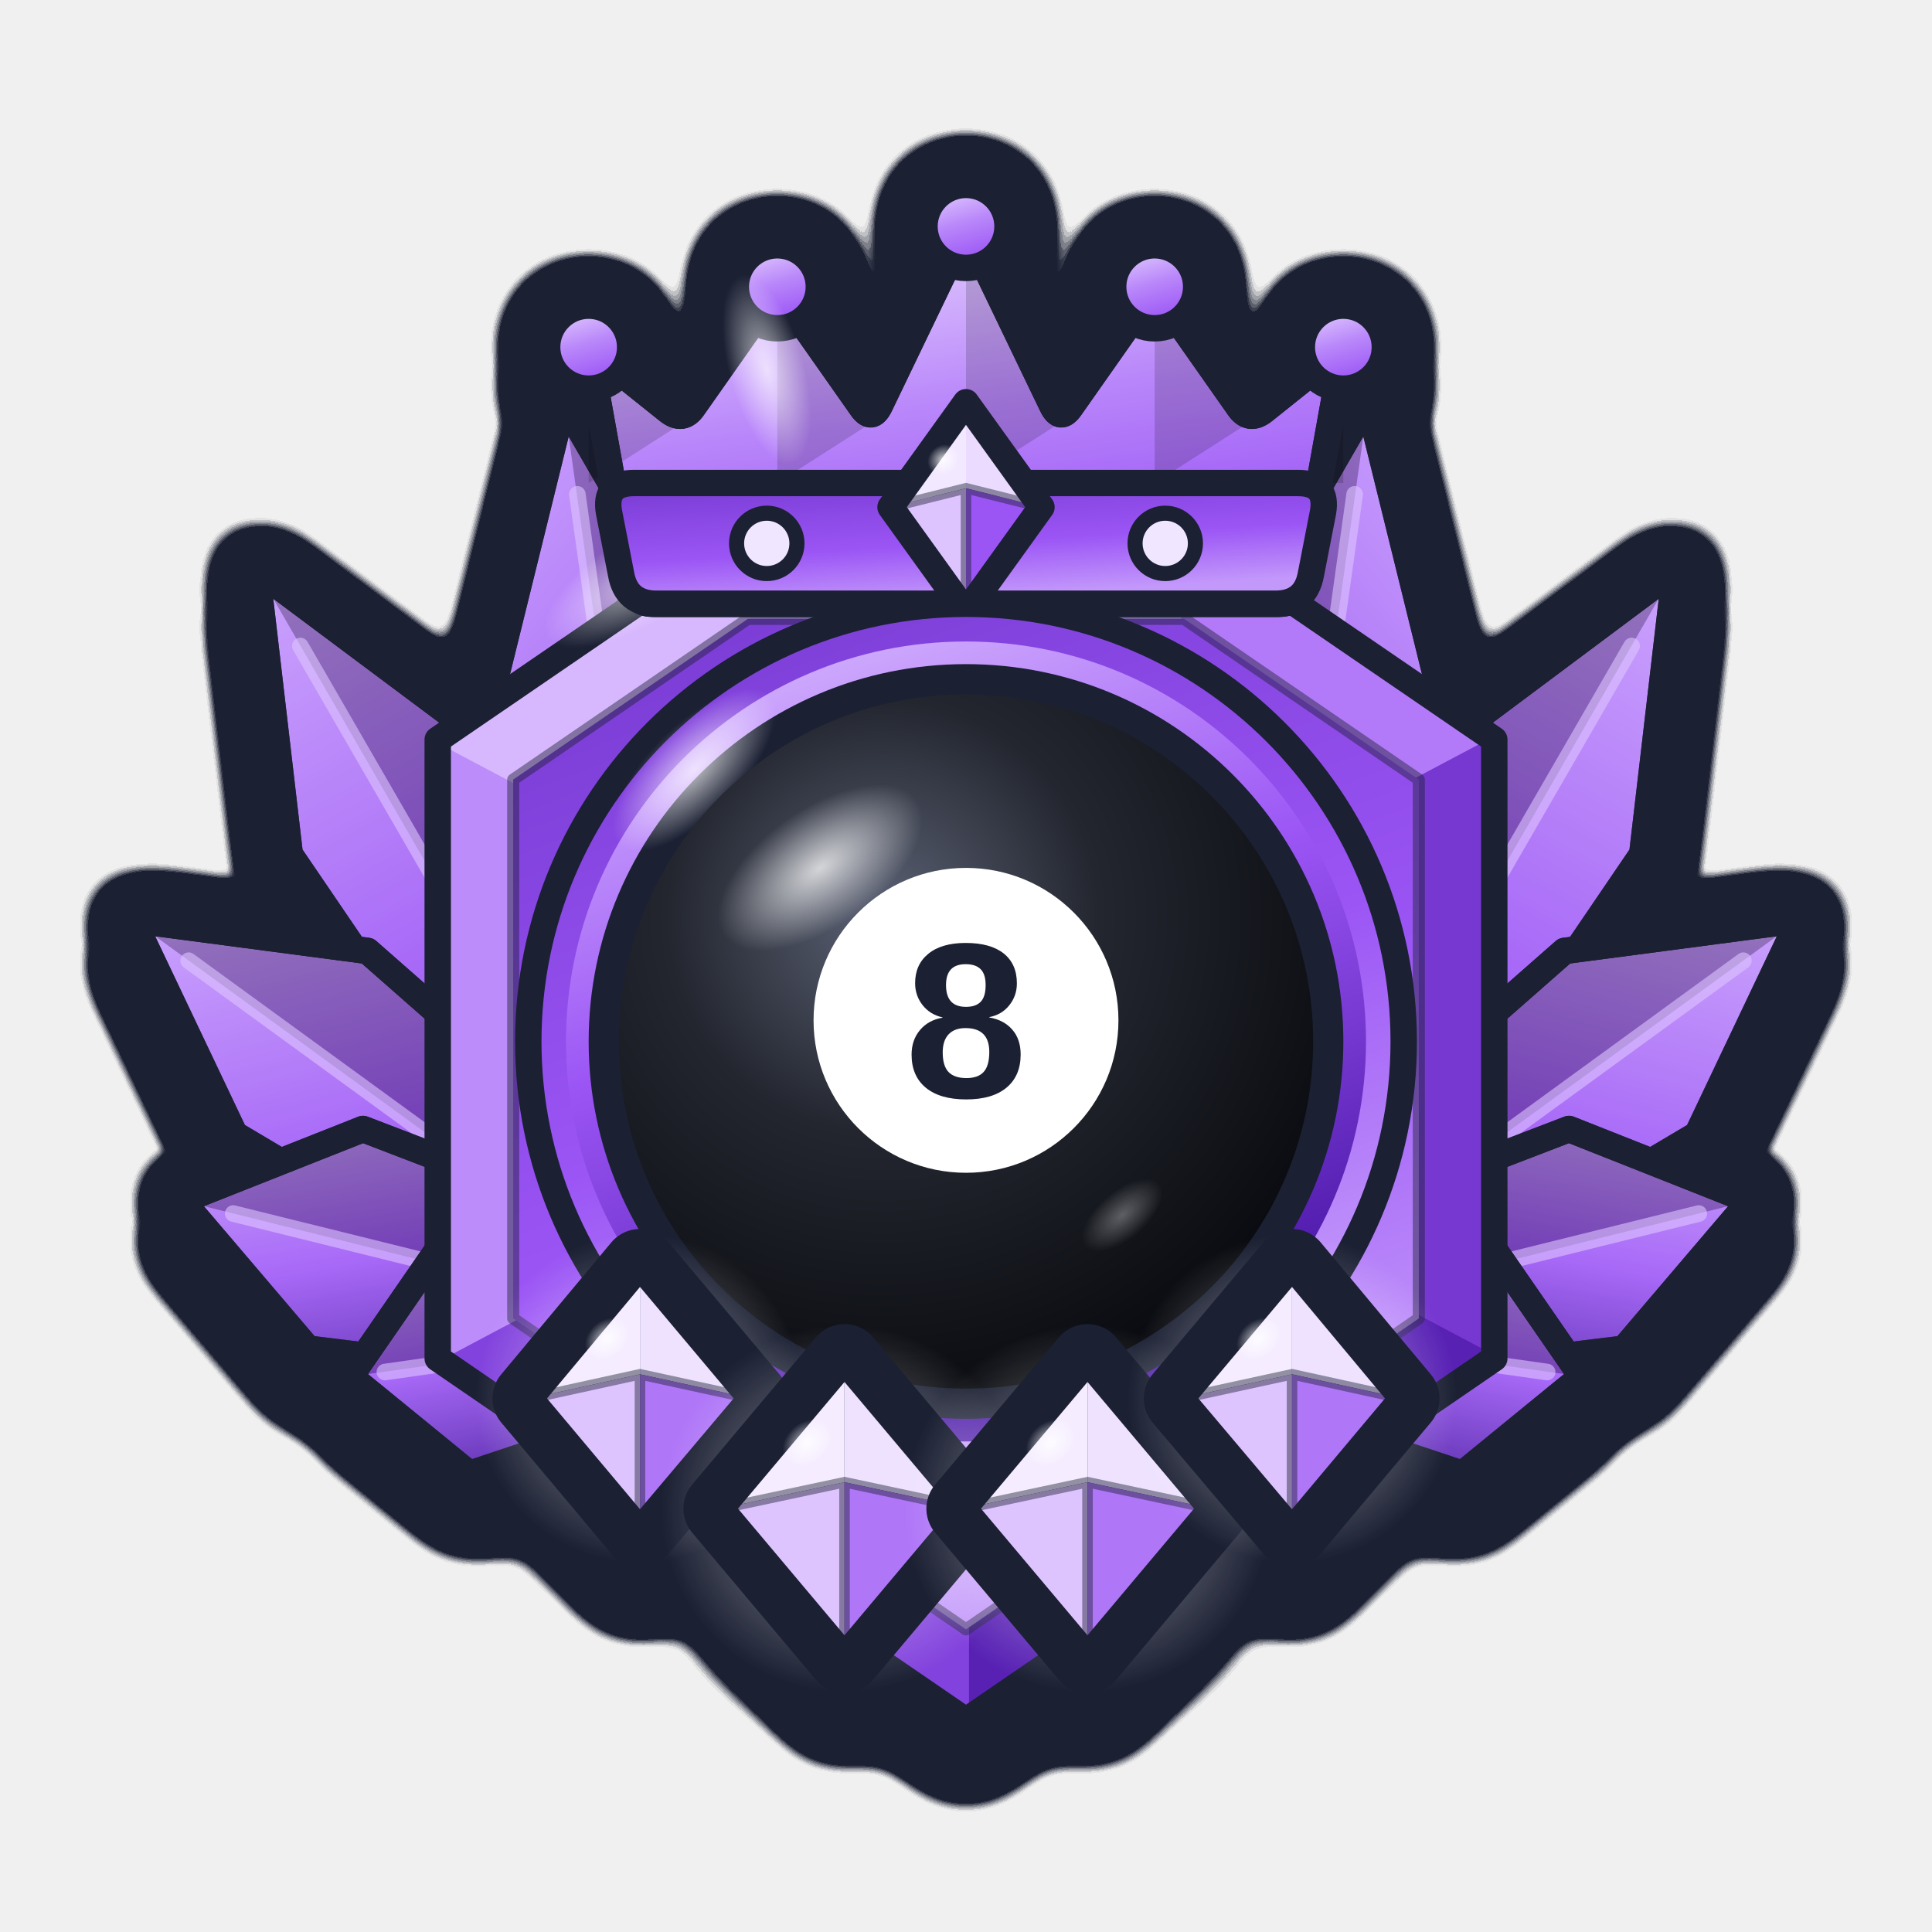
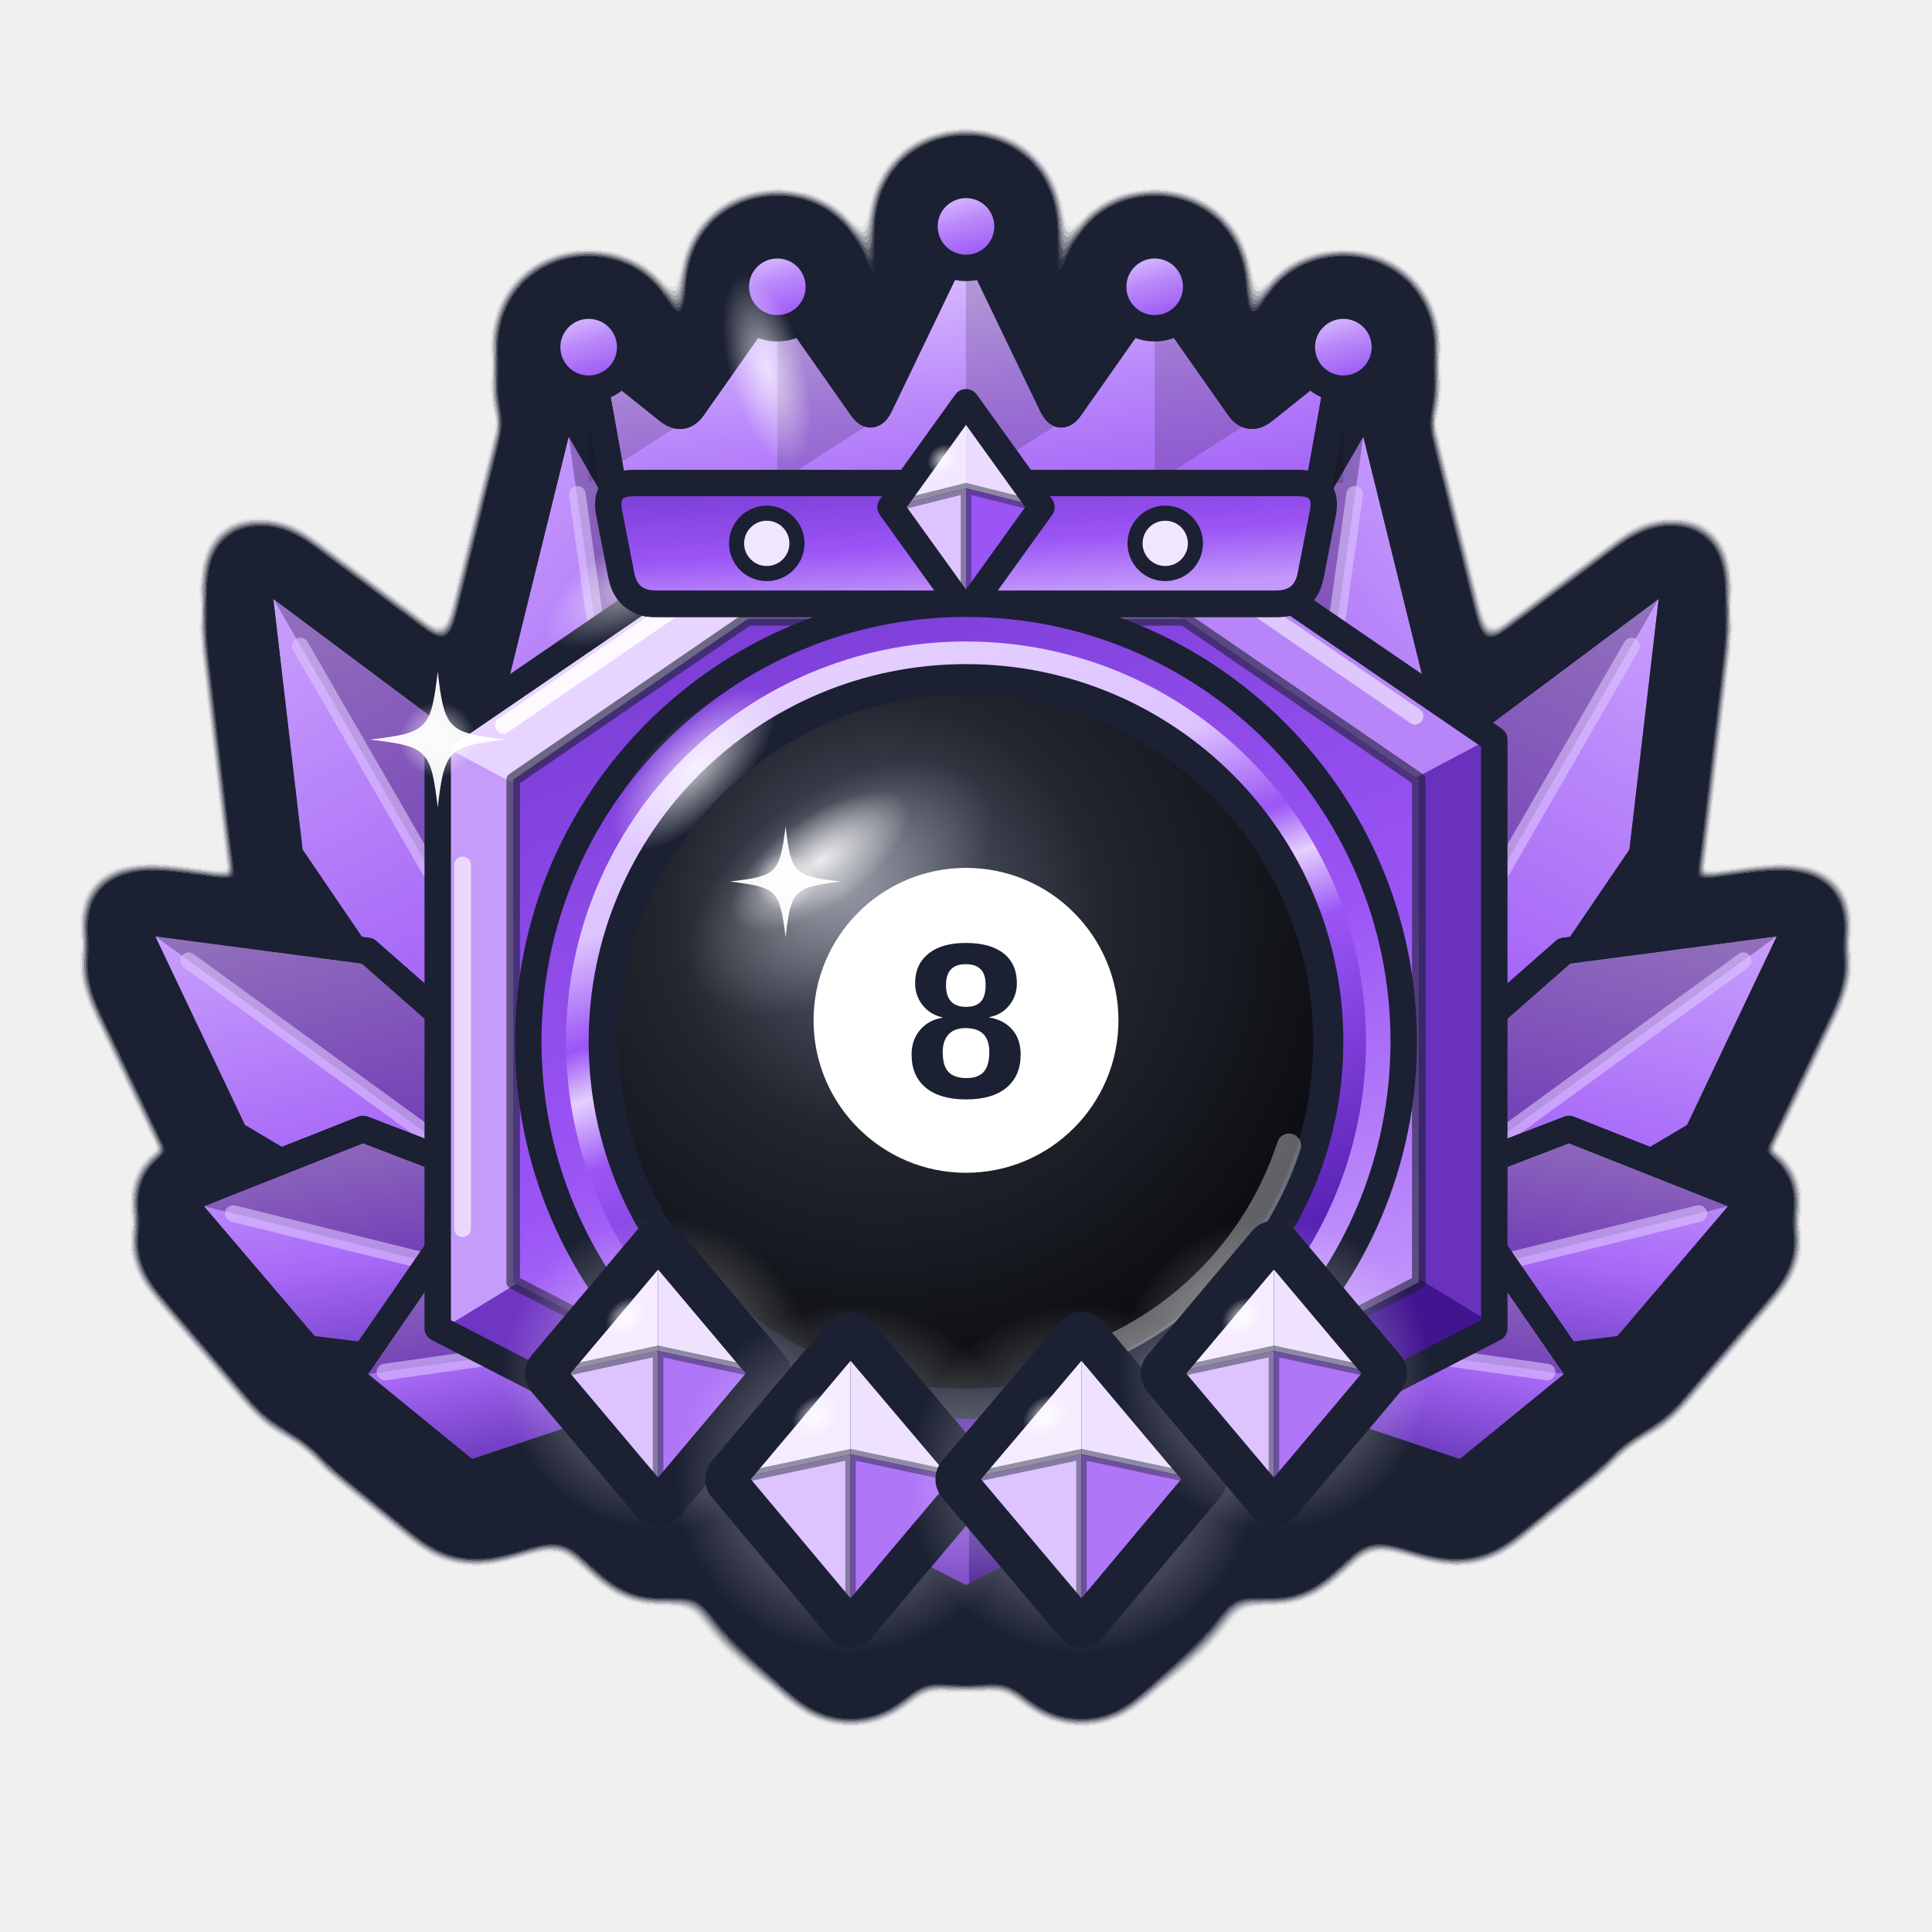
<svg xmlns="http://www.w3.org/2000/svg" width="512" height="512" viewBox="0 0 256 256">
  <defs>
    <linearGradient id="blue" x1="0" y1="0" x2="0.35" y2="1">
      <stop offset="0" stop-color="#9ED3FF" />
      <stop offset="0.45" stop-color="#3B9BFF" />
      <stop offset="1" stop-color="#1F6BD0" />
    </linearGradient>
    <linearGradient id="green" x1="0" y1="0" x2="0.35" y2="1">
      <stop offset="0" stop-color="#A8F5BE" />
      <stop offset="0.45" stop-color="#3DD66B" />
      <stop offset="1" stop-color="#1E9E47" />
    </linearGradient>
    <linearGradient id="red" x1="0" y1="0" x2="0.35" y2="1">
      <stop offset="0" stop-color="#FFA3A3" />
      <stop offset="0.45" stop-color="#FF4D4D" />
      <stop offset="1" stop-color="#C9283A" />
    </linearGradient>
    <linearGradient id="gold" x1="0" y1="0" x2="0.35" y2="1">
      <stop offset="0" stop-color="#FFF1A0" />
      <stop offset="0.45" stop-color="#FFC928" />
      <stop offset="1" stop-color="#DB8E00" />
    </linearGradient>
    <linearGradient id="wood" x1="0" y1="0" x2="0.35" y2="1">
      <stop offset="0" stop-color="#FFD9A0" />
      <stop offset="0.45" stop-color="#E7A35C" />
      <stop offset="1" stop-color="#A8622A" />
    </linearGradient>
    <linearGradient id="darkwood" x1="0" y1="0" x2="0.35" y2="1">
      <stop offset="0" stop-color="#C07A45" />
      <stop offset="0.45" stop-color="#8A4B22" />
      <stop offset="1" stop-color="#5E3014" />
    </linearGradient>
    <linearGradient id="white" x1="0" y1="0" x2="0.35" y2="1">
      <stop offset="0" stop-color="#FFFFFF" />
      <stop offset="0.45" stop-color="#F4F8FF" />
      <stop offset="1" stop-color="#C9D6EA" />
    </linearGradient>
    <linearGradient id="grey" x1="0" y1="0" x2="0.35" y2="1">
      <stop offset="0" stop-color="#E4E9F2" />
      <stop offset="0.45" stop-color="#AEB8C8" />
      <stop offset="1" stop-color="#7B869A" />
    </linearGradient>
    <linearGradient id="steel" x1="0" y1="0" x2="0.35" y2="1">
      <stop offset="0" stop-color="#D8E6F7" />
      <stop offset="0.45" stop-color="#9FB2CC" />
      <stop offset="1" stop-color="#6A7D98" />
    </linearGradient>
    <linearGradient id="cloth" x1="0" y1="0" x2="0.35" y2="1">
      <stop offset="0" stop-color="#6FE08E" />
      <stop offset="0.45" stop-color="#2FA24F" />
      <stop offset="1" stop-color="#1C7A37" />
    </linearGradient>
    <linearGradient id="sad" x1="0" y1="0" x2="0.35" y2="1">
      <stop offset="0" stop-color="#C4D4EE" />
      <stop offset="0.45" stop-color="#8EA3C7" />
      <stop offset="1" stop-color="#5E7299" />
    </linearGradient>
    <linearGradient id="purple" x1="0" y1="0" x2="0.35" y2="1">
      <stop offset="0" stop-color="#D7B8FF" />
      <stop offset="0.45" stop-color="#A259FF" />
      <stop offset="1" stop-color="#6E2FD0" />
    </linearGradient>
    <radialGradient id="shine" cx="0.5" cy="0.5" r="0.5">
      <stop offset="0" stop-color="#FFFFFF" stop-opacity="0.9" />
      <stop offset="1" stop-color="#FFFFFF" stop-opacity="0" />
    </radialGradient>
    <filter id="ink" x="-30%" y="-30%" width="160%" height="160%" color-interpolation-filters="sRGB">
      <feGaussianBlur in="SourceAlpha" stdDeviation="6.92" result="blur" />
      <feComponentTransfer in="blur" result="grown">
        <feFuncA type="linear" slope="7" intercept="-0.35" />
      </feComponentTransfer>
      <feOffset in="grown" dy="6" result="lip" />
      <feMerge result="both">
        <feMergeNode in="lip" />
        <feMergeNode in="grown" />
      </feMerge>
      <feFlood flood-color="#1B2033" />
      <feComposite in2="both" operator="in" result="outline" />
      <feMerge>
        <feMergeNode in="outline" />
        <feMergeNode in="SourceGraphic" />
      </feMerge>
    </filter>
  </defs>
  <defs>
    <filter id="badgeInk" x="-20%" y="-20%" width="140%" height="140%" color-interpolation-filters="sRGB">
      <feGaussianBlur in="SourceAlpha" stdDeviation="3.2" result="blur" />
      <feComponentTransfer in="blur" result="grown">
        <feFuncA type="linear" slope="40" intercept="-0.716" />
      </feComponentTransfer>
      <feOffset in="grown" dy="5" result="lip" />
      <feMerge result="both">
        <feMergeNode in="lip" />
        <feMergeNode in="grown" />
      </feMerge>
      <feFlood flood-color="#1B2033" />
      <feComposite in2="both" operator="in" result="outline" />
      <feMerge>
        <feMergeNode in="outline" />
        <feMergeNode in="SourceGraphic" />
      </feMerge>
    </filter>
  </defs>
  <defs>
    <linearGradient id="m" x1="0" y1="0" x2="0.35" y2="1">
-       <stop offset="0.00" stop-color="#DEC4FF" />
-       <stop offset="0.50" stop-color="#9B55F5" />
+       <stop offset="0.00" stop-color="#E8D6FF" />
+       <stop offset="0.34" stop-color="#DEC4FF" />
+       <stop offset="0.46" stop-color="#9B55F5" />
+       <stop offset="0.52" stop-color="#E5D0FF" />
+       <stop offset="0.60" stop-color="#9B55F5" />
      <stop offset="1.00" stop-color="#4C18A8" />
    </linearGradient>
    <linearGradient id="r" x1="0" y1="0" x2="0.35" y2="1">
      <stop offset="0.00" stop-color="#773AD2" />
      <stop offset="0.60" stop-color="#9B55F5" />
      <stop offset="1.00" stop-color="#C398FB" />
    </linearGradient>
    <linearGradient id="w" x1="0" y1="0" x2="0.35" y2="1">
      <stop offset="0.00" stop-color="#C79DFC" />
      <stop offset="0.55" stop-color="#9B55F5" />
      <stop offset="1.00" stop-color="#4C18A8" />
    </linearGradient>
    <linearGradient id="c" x1="0" y1="0" x2="0.3" y2="1">
      <stop offset="0.00" stop-color="#EBDCFF" />
      <stop offset="0.55" stop-color="#B987FA" />
      <stop offset="1.00" stop-color="#9B55F5" />
    </linearGradient>
    <linearGradient id="s" x1="0" y1="0" x2="0.2" y2="1">
      <stop offset="0.00" stop-color="#FFFFFF" />
      <stop offset="0.50" stop-color="#EBDCFF" />
      <stop offset="1.00" stop-color="#CAA3FC" />
    </linearGradient>
    <linearGradient id="g" x1="0" y1="0" x2="0.35" y2="1">
      <stop offset="0.00" stop-color="#FFF3A6" />
      <stop offset="0.50" stop-color="#FFC928" />
      <stop offset="1.00" stop-color="#C97F00" />
    </linearGradient>
    <linearGradient id="gr" x1="0" y1="0" x2="0.35" y2="1">
      <stop offset="0.00" stop-color="#E7A816" />
      <stop offset="0.60" stop-color="#FFC928" />
      <stop offset="1.00" stop-color="#FFE274" />
    </linearGradient>
    <radialGradient id="ball" cx="0.38" cy="0.32" r="0.78">
      <stop offset="0" stop-color="#5C6275" />
      <stop offset="0.4" stop-color="#23262F" />
      <stop offset="1" stop-color="#06070B" />
    </radialGradient>
  </defs>
  <g filter="url(#badgeInk)">
    <path d="M83.1 177.3 L65.1 92.1 L74.7 53.2 L94.8 88.0 L100.9 174.7 Z" fill="url(#w)" stroke="#1B2033" stroke-width="3.5" stroke-linejoin="round" />
    <path d="M92.0 176.0 L100.9 174.7 L94.8 88.0 L74.7 53.2 Z" fill="#000000" opacity="0.25" />
    <path d="M92.0 176.0 L83.1 177.3 L65.1 92.1 L74.7 53.2 Z" fill="#DEC4FF" opacity="0.18" />
    <path d="M90.6 166.2 L76.5 65.5" fill="none" stroke="#DEC4FF" stroke-width="2.2" stroke-linecap="round" stroke-linejoin="round" opacity="0.6" />
    <path d="M83.1 177.3 L65.1 92.1 L74.7 53.2 L94.8 88.0 L100.9 174.7 Z" fill="none" stroke="#1B2033" stroke-width="3.5" stroke-linejoin="round" />
    <path d="M84.2 180.5 L38.4 113.2 L34.0 75.5 L64.4 98.2 L99.8 171.5 Z" fill="url(#w)" stroke="#1B2033" stroke-width="3.5" stroke-linejoin="round" />
    <path d="M92.0 176.0 L99.8 171.5 L64.4 98.2 L34.0 75.5 Z" fill="#000000" opacity="0.25" />
    <path d="M92.0 176.0 L84.2 180.5 L38.4 113.2 L34.0 75.5 Z" fill="#DEC4FF" opacity="0.18" />
    <path d="M87.4 168.0 L39.8 85.6" fill="none" stroke="#DEC4FF" stroke-width="2.2" stroke-linecap="round" stroke-linejoin="round" opacity="0.6" />
    <path d="M84.2 180.5 L38.4 113.2 L34.0 75.5 L64.4 98.2 L99.8 171.5 Z" fill="none" stroke="#1B2033" stroke-width="3.5" stroke-linejoin="round" />
    <path d="M86.7 183.3 L31.1 150.3 L17.6 121.9 L48.7 126.0 L97.3 168.7 Z" fill="url(#w)" stroke="#1B2033" stroke-width="3.5" stroke-linejoin="round" />
    <path d="M92.0 176.0 L97.3 168.7 L48.7 126.0 L17.6 121.9 Z" fill="#000000" opacity="0.25" />
    <path d="M92.0 176.0 L86.7 183.3 L31.1 150.3 L17.6 121.9 Z" fill="#DEC4FF" opacity="0.18" />
    <path d="M86.0 171.7 L25.0 127.3" fill="none" stroke="#DEC4FF" stroke-width="2.2" stroke-linecap="round" stroke-linejoin="round" opacity="0.6" />
    <path d="M86.7 183.3 L31.1 150.3 L17.6 121.9 L48.7 126.0 L97.3 168.7 Z" fill="none" stroke="#1B2033" stroke-width="3.5" stroke-linejoin="round" />
    <path d="M89.8 184.7 L40.8 178.7 L24.1 159.1 L48.1 149.6 L94.2 167.3 Z" fill="url(#w)" stroke="#1B2033" stroke-width="3.5" stroke-linejoin="round" />
    <path d="M92.0 176.0 L94.2 167.3 L48.1 149.6 L24.1 159.1 Z" fill="#000000" opacity="0.25" />
    <path d="M92.0 176.0 L89.8 184.7 L40.8 178.7 L24.1 159.1 Z" fill="#DEC4FF" opacity="0.18" />
    <path d="M86.6 174.6 L30.9 160.8" fill="none" stroke="#DEC4FF" stroke-width="2.2" stroke-linecap="round" stroke-linejoin="round" opacity="0.6" />
    <path d="M89.8 184.7 L40.8 178.7 L24.1 159.1 L48.1 149.6 L94.2 167.3 Z" fill="none" stroke="#1B2033" stroke-width="3.5" stroke-linejoin="round" />
    <path d="M93.3 184.9 L62.2 195.3 L46.4 182.4 L58.0 165.6 L90.7 167.1 Z" fill="url(#w)" stroke="#1B2033" stroke-width="3.5" stroke-linejoin="round" />
    <path d="M92.0 176.0 L90.7 167.1 L58.0 165.6 L46.4 182.4 Z" fill="#000000" opacity="0.25" />
    <path d="M92.0 176.0 L93.3 184.9 L62.2 195.3 L46.4 182.4 Z" fill="#DEC4FF" opacity="0.18" />
    <path d="M88.4 176.5 L51.0 181.8" fill="none" stroke="#DEC4FF" stroke-width="2.2" stroke-linecap="round" stroke-linejoin="round" opacity="0.6" />
    <path d="M93.3 184.9 L62.2 195.3 L46.4 182.4 L58.0 165.6 L90.7 167.1 Z" fill="none" stroke="#1B2033" stroke-width="3.5" stroke-linejoin="round" />
    <g transform="matrix(-1 0 0 1 256 0)">
      <path d="M83.1 177.3 L65.1 92.1 L74.7 53.2 L94.8 88.0 L100.9 174.7 Z" fill="url(#w)" stroke="#1B2033" stroke-width="3.5" stroke-linejoin="round" />
      <path d="M92.0 176.0 L100.9 174.7 L94.8 88.0 L74.7 53.2 Z" fill="#000000" opacity="0.25" />
      <path d="M92.0 176.0 L83.1 177.3 L65.1 92.1 L74.7 53.2 Z" fill="#DEC4FF" opacity="0.18" />
      <path d="M90.6 166.2 L76.5 65.5" fill="none" stroke="#DEC4FF" stroke-width="2.2" stroke-linecap="round" stroke-linejoin="round" opacity="0.6" />
      <path d="M83.1 177.3 L65.1 92.1 L74.7 53.2 L94.8 88.0 L100.9 174.7 Z" fill="none" stroke="#1B2033" stroke-width="3.5" stroke-linejoin="round" />
      <path d="M84.2 180.5 L38.4 113.2 L34.0 75.5 L64.4 98.2 L99.8 171.5 Z" fill="url(#w)" stroke="#1B2033" stroke-width="3.5" stroke-linejoin="round" />
      <path d="M92.0 176.0 L99.8 171.5 L64.4 98.2 L34.0 75.5 Z" fill="#000000" opacity="0.25" />
      <path d="M92.0 176.0 L84.2 180.5 L38.4 113.2 L34.0 75.5 Z" fill="#DEC4FF" opacity="0.18" />
      <path d="M87.4 168.0 L39.8 85.6" fill="none" stroke="#DEC4FF" stroke-width="2.2" stroke-linecap="round" stroke-linejoin="round" opacity="0.6" />
      <path d="M84.2 180.5 L38.4 113.2 L34.0 75.5 L64.4 98.2 L99.8 171.5 Z" fill="none" stroke="#1B2033" stroke-width="3.5" stroke-linejoin="round" />
      <path d="M86.7 183.3 L31.1 150.3 L17.6 121.9 L48.7 126.0 L97.3 168.7 Z" fill="url(#w)" stroke="#1B2033" stroke-width="3.5" stroke-linejoin="round" />
      <path d="M92.0 176.0 L97.3 168.7 L48.7 126.0 L17.6 121.9 Z" fill="#000000" opacity="0.25" />
      <path d="M92.0 176.0 L86.7 183.3 L31.1 150.3 L17.6 121.9 Z" fill="#DEC4FF" opacity="0.18" />
      <path d="M86.0 171.7 L25.0 127.3" fill="none" stroke="#DEC4FF" stroke-width="2.2" stroke-linecap="round" stroke-linejoin="round" opacity="0.6" />
      <path d="M86.7 183.3 L31.1 150.3 L17.6 121.9 L48.7 126.0 L97.3 168.7 Z" fill="none" stroke="#1B2033" stroke-width="3.5" stroke-linejoin="round" />
      <path d="M89.8 184.7 L40.8 178.7 L24.1 159.1 L48.1 149.6 L94.2 167.3 Z" fill="url(#w)" stroke="#1B2033" stroke-width="3.5" stroke-linejoin="round" />
      <path d="M92.0 176.0 L94.2 167.3 L48.1 149.6 L24.1 159.1 Z" fill="#000000" opacity="0.25" />
      <path d="M92.0 176.0 L89.8 184.7 L40.8 178.7 L24.1 159.1 Z" fill="#DEC4FF" opacity="0.18" />
      <path d="M86.6 174.6 L30.9 160.8" fill="none" stroke="#DEC4FF" stroke-width="2.2" stroke-linecap="round" stroke-linejoin="round" opacity="0.6" />
      <path d="M89.8 184.7 L40.8 178.7 L24.1 159.1 L48.1 149.6 L94.2 167.3 Z" fill="none" stroke="#1B2033" stroke-width="3.5" stroke-linejoin="round" />
      <path d="M93.3 184.9 L62.2 195.3 L46.4 182.4 L58.0 165.6 L90.7 167.1 Z" fill="url(#w)" stroke="#1B2033" stroke-width="3.5" stroke-linejoin="round" />
      <path d="M92.0 176.0 L90.7 167.1 L58.0 165.6 L46.4 182.4 Z" fill="#000000" opacity="0.25" />
      <path d="M92.0 176.0 L93.3 184.9 L62.2 195.3 L46.4 182.4 Z" fill="#DEC4FF" opacity="0.18" />
      <path d="M88.4 176.5 L51.0 181.8" fill="none" stroke="#DEC4FF" stroke-width="2.2" stroke-linecap="round" stroke-linejoin="round" opacity="0.6" />
      <path d="M93.3 184.9 L62.2 195.3 L46.4 182.4 L58.0 165.6 L90.7 167.1 Z" fill="none" stroke="#1B2033" stroke-width="3.5" stroke-linejoin="round" />
    </g>
-     <path d="M96.0 72.0 L160.0 72.0 L156.9 82.0 L99.1 82.0 Z" fill="#CDA8FC" stroke="#CDA8FC" stroke-width="0.8" />
-     <path d="M160.0 72.0 L198.0 98.0 L188.0 103.3 L156.9 82.0 Z" fill="#B27AF8" stroke="#B27AF8" stroke-width="0.8" />
-     <path d="M198.0 98.0 L198.0 180.0 L188.0 174.7 L188.0 103.3 Z" fill="#7638D1" stroke="#7638D1" stroke-width="0.8" />
-     <path d="M198.0 180.0 L128.0 228.0 L128.0 215.9 L188.0 174.7 Z" fill="#5821B4" stroke="#5821B4" stroke-width="0.8" />
-     <path d="M128.0 228.0 L58.0 180.0 L68.0 174.7 L128.0 215.9 Z" fill="#8242DD" stroke="#8242DD" stroke-width="0.8" />
-     <path d="M58.0 180.0 L58.0 98.0 L68.0 103.3 L68.0 174.7 Z" fill="#BC8CFA" stroke="#BC8CFA" stroke-width="0.8" />
-     <path d="M58.0 98.0 L96.0 72.0 L99.1 82.0 L68.0 103.3 Z" fill="#D7B8FE" stroke="#D7B8FE" stroke-width="0.8" />
-     <path d="M99.1 82.0 L156.9 82.0 L188.0 103.3 L188.0 174.7 L128.0 215.9 L68.0 174.7 L68.0 103.3 Z" fill="url(#r)" />
-     <path d="M99.1 82.0 L156.9 82.0 L188.0 103.3 L188.0 174.7 L128.0 215.9 L68.0 174.7 L68.0 103.3 Z" fill="none" stroke="#1B2033" stroke-width="1.6" stroke-opacity="0.45" stroke-linejoin="round" />
-     <path d="M96.0 72.0 L160.0 72.0 L198.0 98.0 L198.0 180.0 L128.0 228.0 L58.0 180.0 L58.0 98.0 Z" fill="none" stroke="#1B2033" stroke-width="3.5" stroke-linejoin="round" />
+     <path d="M96.0 72.0 L160.0 72.0 L156.9 82.0 L99.1 82.0 Z" fill="#DBC0FD" stroke="#DBC0FD" stroke-width="0.8" />
+     <path d="M160.0 72.0 L198.0 98.0 L188.0 103.3 L156.9 82.0 Z" fill="#B885F9" stroke="#B885F9" stroke-width="0.8" />
+     <path d="M198.0 98.0 L198.0 176.0 L188.0 169.9 L188.0 103.3 Z" fill="#6A31BD" stroke="#6A31BD" stroke-width="0.8" />
+     <path d="M198.0 176.0 L128.0 212.0 L128.0 200.8 L188.0 169.9 Z" fill="#421590" stroke="#421590" stroke-width="0.8" />
+     <path d="M128.0 212.0 L58.0 176.0 L68.0 169.9 L128.0 200.8 Z" fill="#6F35C3" stroke="#6F35C3" stroke-width="0.8" />
+     <path d="M58.0 176.0 L58.0 98.0 L68.0 103.3 L68.0 169.9 Z" fill="#C59CFA" stroke="#C59CFA" stroke-width="0.8" />
+     <path d="M58.0 98.0 L96.0 72.0 L99.1 82.0 L68.0 103.3 Z" fill="#E8D5FF" stroke="#E8D5FF" stroke-width="0.8" />
+     <path d="M106.3 75.3 L146.6 75.3" fill="none" stroke="#FFFFFF" stroke-width="2.2" stroke-linecap="round" stroke-linejoin="round" opacity="0.76" />
+     <path d="M164.3 79.0 L187.5 94.9" fill="none" stroke="#FFFFFF" stroke-width="2.2" stroke-linecap="round" stroke-linejoin="round" opacity="0.54" />
+     <path d="M61.3 162.8 L61.3 114.6" fill="none" stroke="#FFFFFF" stroke-width="2.2" stroke-linecap="round" stroke-linejoin="round" opacity="0.62" />
+     <path d="M66.7 96.1 L89.9 80.2" fill="none" stroke="#FFFFFF" stroke-width="2.2" stroke-linecap="round" stroke-linejoin="round" opacity="0.85" />
+     <path d="M99.1 82.0 L156.9 82.0 L188.0 103.3 L188.0 169.9 L128.0 200.8 L68.0 169.9 L68.0 103.3 Z" fill="url(#r)" />
+     <path d="M99.1 82.0 L156.9 82.0 L188.0 103.3 L188.0 169.9 L128.0 200.8 L68.0 169.9 L68.0 103.3 Z" fill="none" stroke="#1B2033" stroke-width="1.8" stroke-opacity="0.6" stroke-linejoin="round" />
+     <path d="M96.0 72.0 L160.0 72.0 L198.0 98.0 L198.0 176.0 L128.0 212.0 L58.0 176.0 L58.0 98.0 Z" fill="none" stroke="#1B2033" stroke-width="3.5" stroke-linejoin="round" />
    <ellipse cx="86" cy="76" rx="16" ry="6" fill="url(#shine)" opacity="0.75" transform="rotate(-32 86 76)" />
+     <circle cx="58.0" cy="98.0" r="5.0" fill="url(#shine)" opacity="0.85" />
+     <path d="M58.0 89.0 C58.9 96.7 59.4 97.1 67.0 98.0 C59.4 98.9 58.9 99.3 58.0 107.0 C57.1 99.3 56.6 98.9 49.0 98.0 C56.6 97.1 57.1 96.7 58.0 89.0 Z" fill="#FFFFFF" opacity="0.95" />
    <path d="M86.5 80.0 Q84.0 80.0 83.6 77.5 L78.4 48.5 Q78.0 46.0 80.0 47.6 L88.5 54.4 Q90.5 56.0 91.9 53.9 L101.6 40.1 Q103.0 38.0 104.4 40.1 L114.1 53.9 Q115.5 56.0 116.6 53.7 L126.9 32.3 Q128.0 30.0 129.1 32.3 L139.4 53.7 Q140.5 56.0 141.9 53.9 L151.6 40.1 Q153.0 38.0 154.4 40.1 L164.1 53.9 Q165.5 56.0 167.5 54.4 L176.0 47.6 Q178.0 46.0 177.6 48.5 L172.4 77.5 Q172.0 80.0 169.5 80.0 Z" fill="url(#c)" stroke="#1B2033" stroke-width="3.5" stroke-linejoin="round" />
    <path d="M78.0 46.0 L78.0 64.0 L90.5 56.0 Z" fill="#000000" opacity="0.16" />
    <path d="M103.0 38.0 L103.0 64.0 L115.5 56.0 Z" fill="#000000" opacity="0.16" />
    <path d="M128.0 30.0 L128.0 64.0 L140.5 56.0 Z" fill="#000000" opacity="0.16" />
    <path d="M153.0 38.0 L153.0 64.0 L165.5 56.0 Z" fill="#000000" opacity="0.16" />
    <path d="M178.0 46.0 L178.0 64.0 L175.0 64.0 Z" fill="#000000" opacity="0.16" />
    <path d="M86.5 80.0 Q84.0 80.0 83.6 77.5 L78.4 48.5 Q78.0 46.0 80.0 47.6 L88.5 54.4 Q90.5 56.0 91.9 53.9 L101.6 40.1 Q103.0 38.0 104.4 40.1 L114.1 53.9 Q115.5 56.0 116.6 53.7 L126.9 32.3 Q128.0 30.0 129.1 32.3 L139.4 53.7 Q140.5 56.0 141.9 53.9 L151.6 40.1 Q153.0 38.0 154.4 40.1 L164.1 53.9 Q165.5 56.0 167.5 54.4 L176.0 47.6 Q178.0 46.0 177.6 48.5 L172.4 77.5 Q172.0 80.0 169.5 80.0 Z" fill="none" stroke="#1B2033" stroke-width="3.5" stroke-linejoin="round" />
    <circle cx="78.0" cy="46.0" r="5.5" fill="url(#c)" stroke="#1B2033" stroke-width="3.5" />
    <circle cx="103.0" cy="38.0" r="5.5" fill="url(#c)" stroke="#1B2033" stroke-width="3.5" />
    <circle cx="128.0" cy="30.0" r="5.5" fill="url(#c)" stroke="#1B2033" stroke-width="3.5" />
    <circle cx="153.0" cy="38.0" r="5.5" fill="url(#c)" stroke="#1B2033" stroke-width="3.5" />
    <circle cx="178.0" cy="46.0" r="5.5" fill="url(#c)" stroke="#1B2033" stroke-width="3.5" />
    <path d="M80.7 67.9 Q80.0 64.0 84.0 64.0 L172.0 64.0 Q176.0 64.0 175.3 67.9 L173.7 76.1 Q173.0 80.0 169.0 80.0 L87.0 80.0 Q83.0 80.0 82.3 76.1 Z" fill="url(#r)" stroke="#1B2033" stroke-width="3.5" stroke-linejoin="round" />
    <ellipse cx="101.6" cy="49.0" rx="5" ry="13" fill="url(#shine)" opacity="0.75" transform="rotate(-15 101.6 49.0)" />
    <path d="M118.0 67.2 L128.0 53.3 L128.0 64.7 Z" fill="#F2E8FF" />
    <path d="M128.0 53.3 L138.0 67.2 L128.0 64.7 Z" fill="#EBDCFF" />
    <path d="M118.0 67.2 L128.0 64.7 L128.0 81.1 Z" fill="#DEC4FF" />
    <path d="M128.0 64.7 L138.0 67.2 L128.0 81.1 Z" fill="#9B55F5" />
    <path d="M128.0 53.3 L138.0 67.2 L128.0 81.1 L118.0 67.2 Z" fill="none" stroke="#1B2033" stroke-width="3.5" stroke-linejoin="round" />
    <path d="M118.0 67.2 L128.0 64.7 L138.0 67.2 M128.0 64.7 L128.0 81.1" fill="none" stroke="#1B2033" stroke-width="1.4" opacity="0.45" />
    <ellipse cx="124.993" cy="60.936" rx="2.205" ry="1.949" fill="url(#shine)" opacity="0.9" transform="rotate(-40 124.9933 60.936)" />
    <circle cx="101.6" cy="72.0" r="4.0" fill="#F1E6FF" stroke="#1B2033" stroke-width="2" />
    <circle cx="154.4" cy="72.0" r="4.0" fill="#F1E6FF" stroke="#1B2033" stroke-width="2" />
    <circle cx="128" cy="138" r="58" fill="url(#r)" stroke="#1B2033" stroke-width="3.5" />
    <circle cx="128" cy="138" r="53" fill="url(#m)" />
    <circle cx="128" cy="138" r="50" fill="#1B2033" />
    <ellipse cx="92" cy="102" rx="14" ry="6" fill="url(#shine)" opacity="0.8" transform="rotate(-45 92 102)" />
    <circle cx="128" cy="138" r="46" fill="url(#ball)" />
    <circle cx="128.0" cy="135.2" r="20.2" fill="#FFFFFF" />
    <text x="128.0" y="145.4" font-family="Arial Black, Arial, sans-serif" font-weight="900" font-size="29.3" text-anchor="middle" fill="#1B2033">8</text>
-     <ellipse cx="108.68" cy="115.0" rx="15.64" ry="7.82" fill="url(#shine)" opacity="0.85" transform="rotate(-35 108.68 115.0)" />
-     <ellipse cx="148.7" cy="161.0" rx="6.44" ry="3.22" fill="url(#shine)" opacity="0.35" transform="rotate(-40 148.7 161.0)" />
+     <ellipse cx="111.44" cy="117.76" rx="23.0" ry="12.88" fill="url(#shine)" opacity="0.45" transform="rotate(-35 111.44 117.76)" />
+     <ellipse cx="108.68" cy="114.08" rx="13.8" ry="5.98" fill="url(#shine)" opacity="0.95" transform="rotate(-35 108.68 114.08)" />
+     <circle cx="104.1" cy="116.8" r="4.0" fill="url(#shine)" opacity="0.85" />
+     <path d="M104.1 109.5 C104.8 115.7 105.2 116.1 111.4 116.8 C105.2 117.6 104.8 117.9 104.1 124.2 C103.3 117.9 103.0 117.6 96.7 116.8 C103.0 116.1 103.3 115.7 104.1 109.5 Z" fill="#FFFFFF" opacity="0.95" />
+     <path d="M170.8 151.8 A44.6 44.6 0 0 1 137.2 181.7" fill="none" stroke="#FFFFFF" stroke-width="3.2" stroke-linecap="round" opacity="0.35" />
    <defs>
      <radialGradient id="glow">
        <stop offset="0" stop-color="#FFFFFF" stop-opacity="0.55" />
        <stop offset="1" stop-color="#FFFFFF" stop-opacity="0" />
      </radialGradient>
    </defs>
-     <circle cx="84.8" cy="185.3" r="21.8" fill="url(#glow)" />
-     <path d="M84.8 170.8 L99.5 188.3 L84.8 205.7 L70.2 188.3 Z" fill="#000000" opacity="0.35" />
-     <path d="M84.8 167.8 L99.5 185.3 L84.8 202.7 L70.2 185.3 Z" fill="#1B2033" stroke="#1B2033" stroke-width="9.9" stroke-linejoin="round" />
-     <path d="M70.2 185.3 L84.8 167.8 L84.8 182.1 Z" fill="#F5EDFF" />
-     <path d="M84.8 167.8 L99.5 185.3 L84.8 182.1 Z" fill="#EEE2FF" />
-     <path d="M70.2 185.3 L84.8 182.1 L84.8 202.7 Z" fill="#DEC4FF" />
-     <path d="M84.8 182.1 L99.5 185.3 L84.8 202.7 Z" fill="#AF76F8" />
-     <path d="M84.8 167.8 L99.5 185.3 L84.8 202.7 L70.2 185.3 Z" fill="none" stroke="#1B2033" stroke-width="3.5" stroke-linejoin="round" />
-     <path d="M70.2 185.3 L84.8 182.1 L99.5 185.3 M84.8 182.1 L84.8 202.7" fill="none" stroke="#1B2033" stroke-width="1.4" opacity="0.45" />
-     <ellipse cx="80.44" cy="177.404" rx="3.223" ry="2.442" fill="url(#shine)" opacity="0.9" transform="rotate(-40 80.44017 177.4039)" />
-     <circle cx="111.9" cy="199.9" r="24.4" fill="url(#glow)" />
-     <path d="M111.9 183.4 L128.3 202.9 L111.9 222.4 L95.5 202.9 Z" fill="#000000" opacity="0.35" />
-     <path d="M111.9 180.4 L128.3 199.9 L111.9 219.4 L95.5 199.9 Z" fill="#1B2033" stroke="#1B2033" stroke-width="9.9" stroke-linejoin="round" />
-     <path d="M95.5 199.9 L111.9 180.4 L111.9 196.4 Z" fill="#F5EDFF" />
-     <path d="M111.9 180.4 L128.3 199.9 L111.9 196.4 Z" fill="#EEE2FF" />
-     <path d="M95.5 199.9 L111.9 196.4 L111.9 219.4 Z" fill="#DEC4FF" />
-     <path d="M111.9 196.4 L128.3 199.9 L111.9 219.4 Z" fill="#AF76F8" />
-     <path d="M111.9 180.4 L128.3 199.9 L111.9 219.4 L95.5 199.9 Z" fill="none" stroke="#1B2033" stroke-width="3.5" stroke-linejoin="round" />
-     <path d="M95.5 199.9 L111.9 196.4 L128.3 199.9 M111.9 196.4 L111.9 219.4" fill="none" stroke="#1B2033" stroke-width="1.4" opacity="0.45" />
-     <ellipse cx="106.974" cy="191.166" rx="3.602" ry="2.729" fill="url(#shine)" opacity="0.9" transform="rotate(-40 106.9739 191.166)" />
-     <circle cx="144.1" cy="199.9" r="24.4" fill="url(#glow)" />
-     <path d="M144.1 183.4 L160.5 202.9 L144.1 222.4 L127.7 202.9 Z" fill="#000000" opacity="0.35" />
-     <path d="M144.1 180.4 L160.5 199.9 L144.1 219.4 L127.7 199.9 Z" fill="#1B2033" stroke="#1B2033" stroke-width="9.9" stroke-linejoin="round" />
-     <path d="M127.7 199.9 L144.1 180.4 L144.1 196.4 Z" fill="#F5EDFF" />
-     <path d="M144.1 180.4 L160.5 199.9 L144.1 196.4 Z" fill="#EEE2FF" />
-     <path d="M127.7 199.9 L144.1 196.4 L144.1 219.4 Z" fill="#DEC4FF" />
-     <path d="M144.1 196.4 L160.5 199.9 L144.1 219.4 Z" fill="#AF76F8" />
-     <path d="M144.1 180.4 L160.5 199.9 L144.1 219.4 L127.7 199.9 Z" fill="none" stroke="#1B2033" stroke-width="3.5" stroke-linejoin="round" />
-     <path d="M127.7 199.9 L144.1 196.4 L160.5 199.9 M144.1 196.4 L144.1 219.4" fill="none" stroke="#1B2033" stroke-width="1.4" opacity="0.45" />
-     <ellipse cx="139.201" cy="191.166" rx="3.602" ry="2.729" fill="url(#shine)" opacity="0.9" transform="rotate(-40 139.2012 191.166)" />
-     <circle cx="171.2" cy="185.3" r="21.8" fill="url(#glow)" />
-     <path d="M171.2 170.8 L185.8 188.3 L171.2 205.7 L156.5 188.3 Z" fill="#000000" opacity="0.35" />
-     <path d="M171.2 167.8 L185.8 185.3 L171.2 202.7 L156.5 185.3 Z" fill="#1B2033" stroke="#1B2033" stroke-width="9.9" stroke-linejoin="round" />
-     <path d="M156.5 185.3 L171.2 167.8 L171.2 182.1 Z" fill="#F5EDFF" />
-     <path d="M171.2 167.8 L185.8 185.3 L171.2 182.1 Z" fill="#EEE2FF" />
-     <path d="M156.5 185.3 L171.2 182.1 L171.2 202.7 Z" fill="#DEC4FF" />
-     <path d="M171.2 182.1 L185.8 185.3 L171.2 202.7 Z" fill="#AF76F8" />
-     <path d="M171.2 167.8 L185.8 185.3 L171.2 202.7 L156.5 185.3 Z" fill="none" stroke="#1B2033" stroke-width="3.5" stroke-linejoin="round" />
-     <path d="M156.5 185.3 L171.2 182.1 L185.8 185.3 M171.2 182.1 L171.2 202.7" fill="none" stroke="#1B2033" stroke-width="1.4" opacity="0.45" />
-     <ellipse cx="166.769" cy="177.404" rx="3.223" ry="2.442" fill="url(#shine)" opacity="0.9" transform="rotate(-40 166.7691 177.4039)" />
+     <circle cx="87.2" cy="182.0" r="20.7" fill="url(#glow)" />
+     <path d="M87.2 165.5 L101.1 182.0 L87.2 198.5 L73.3 182.0 Z" fill="#1B2033" stroke="#1B2033" stroke-width="7.5" stroke-linejoin="round" />
+     <path d="M73.3 182.0 L87.2 165.5 L87.2 179.0 Z" fill="#F5EDFF" />
+     <path d="M87.2 165.5 L101.1 182.0 L87.2 179.0 Z" fill="#EEE2FF" />
+     <path d="M73.3 182.0 L87.2 179.0 L87.2 198.5 Z" fill="#DEC4FF" />
+     <path d="M87.2 179.0 L101.1 182.0 L87.2 198.5 Z" fill="#AF76F8" />
+     <path d="M87.2 165.5 L101.1 182.0 L87.2 198.5 L73.3 182.0 Z" fill="none" stroke="#1B2033" stroke-width="3.5" stroke-linejoin="round" />
+     <path d="M73.3 182.0 L87.2 179.0 L101.1 182.0 M87.2 179.0 L87.2 198.5" fill="none" stroke="#1B2033" stroke-width="1.4" opacity="0.45" />
+     <ellipse cx="83.02" cy="174.542" rx="3.054" ry="2.313" fill="url(#shine)" opacity="0.9" transform="rotate(-40 83.0201 174.5422)" />
+     <circle cx="112.7" cy="196.0" r="23.1" fill="url(#glow)" />
+     <path d="M112.7 177.6 L128.3 196.0 L112.7 214.5 L97.2 196.0 Z" fill="#1B2033" stroke="#1B2033" stroke-width="7.5" stroke-linejoin="round" />
+     <path d="M97.2 196.0 L112.7 177.6 L112.7 192.7 Z" fill="#F5EDFF" />
+     <path d="M112.7 177.6 L128.3 196.0 L112.7 192.7 Z" fill="#EEE2FF" />
+     <path d="M97.2 196.0 L112.7 192.7 L112.7 214.5 Z" fill="#DEC4FF" />
+     <path d="M112.7 192.7 L128.3 196.0 L112.7 214.5 Z" fill="#AF76F8" />
+     <path d="M112.7 177.6 L128.3 196.0 L112.7 214.5 L97.2 196.0 Z" fill="none" stroke="#1B2033" stroke-width="3.5" stroke-linejoin="round" />
+     <path d="M97.2 196.0 L112.7 192.7 L128.3 196.0 M112.7 192.7 L112.7 214.5" fill="none" stroke="#1B2033" stroke-width="1.4" opacity="0.45" />
+     <ellipse cx="108.083" cy="187.716" rx="3.413" ry="2.586" fill="url(#shine)" opacity="0.9" transform="rotate(-40 108.0832 187.7156)" />
+     <circle cx="143.3" cy="196.0" r="23.1" fill="url(#glow)" />
+     <path d="M143.3 177.6 L158.8 196.0 L143.3 214.5 L127.7 196.0 Z" fill="#1B2033" stroke="#1B2033" stroke-width="7.5" stroke-linejoin="round" />
+     <path d="M127.7 196.0 L143.3 177.6 L143.3 192.7 Z" fill="#F5EDFF" />
+     <path d="M143.3 177.6 L158.8 196.0 L143.3 192.7 Z" fill="#EEE2FF" />
+     <path d="M127.7 196.0 L143.3 192.7 L143.3 214.5 Z" fill="#DEC4FF" />
+     <path d="M143.3 192.7 L158.8 196.0 L143.3 214.5 Z" fill="#AF76F8" />
+     <path d="M143.3 177.6 L158.8 196.0 L143.3 214.5 L127.7 196.0 Z" fill="none" stroke="#1B2033" stroke-width="3.5" stroke-linejoin="round" />
+     <path d="M127.7 196.0 L143.3 192.7 L158.8 196.0 M143.3 192.7 L143.3 214.5" fill="none" stroke="#1B2033" stroke-width="1.4" opacity="0.45" />
+     <ellipse cx="138.609" cy="187.716" rx="3.413" ry="2.586" fill="url(#shine)" opacity="0.9" transform="rotate(-40 138.609 187.7156)" />
+     <circle cx="168.8" cy="182.0" r="20.7" fill="url(#glow)" />
+     <path d="M168.8 165.5 L182.7 182.0 L168.8 198.5 L154.9 182.0 Z" fill="#1B2033" stroke="#1B2033" stroke-width="7.5" stroke-linejoin="round" />
+     <path d="M154.9 182.0 L168.8 165.5 L168.8 179.0 Z" fill="#F5EDFF" />
+     <path d="M168.8 165.5 L182.7 182.0 L168.8 179.0 Z" fill="#EEE2FF" />
+     <path d="M154.9 182.0 L168.8 179.0 L168.8 198.5 Z" fill="#DEC4FF" />
+     <path d="M168.8 179.0 L182.7 182.0 L168.8 198.5 Z" fill="#AF76F8" />
+     <path d="M168.8 165.5 L182.7 182.0 L168.8 198.5 L154.9 182.0 Z" fill="none" stroke="#1B2033" stroke-width="3.5" stroke-linejoin="round" />
+     <path d="M154.9 182.0 L168.8 179.0 L182.7 182.0 M168.8 179.0 L168.8 198.5" fill="none" stroke="#1B2033" stroke-width="1.4" opacity="0.45" />
+     <ellipse cx="164.652" cy="174.542" rx="3.054" ry="2.313" fill="url(#shine)" opacity="0.9" transform="rotate(-40 164.6518 174.5422)" />
  </g>
</svg>
